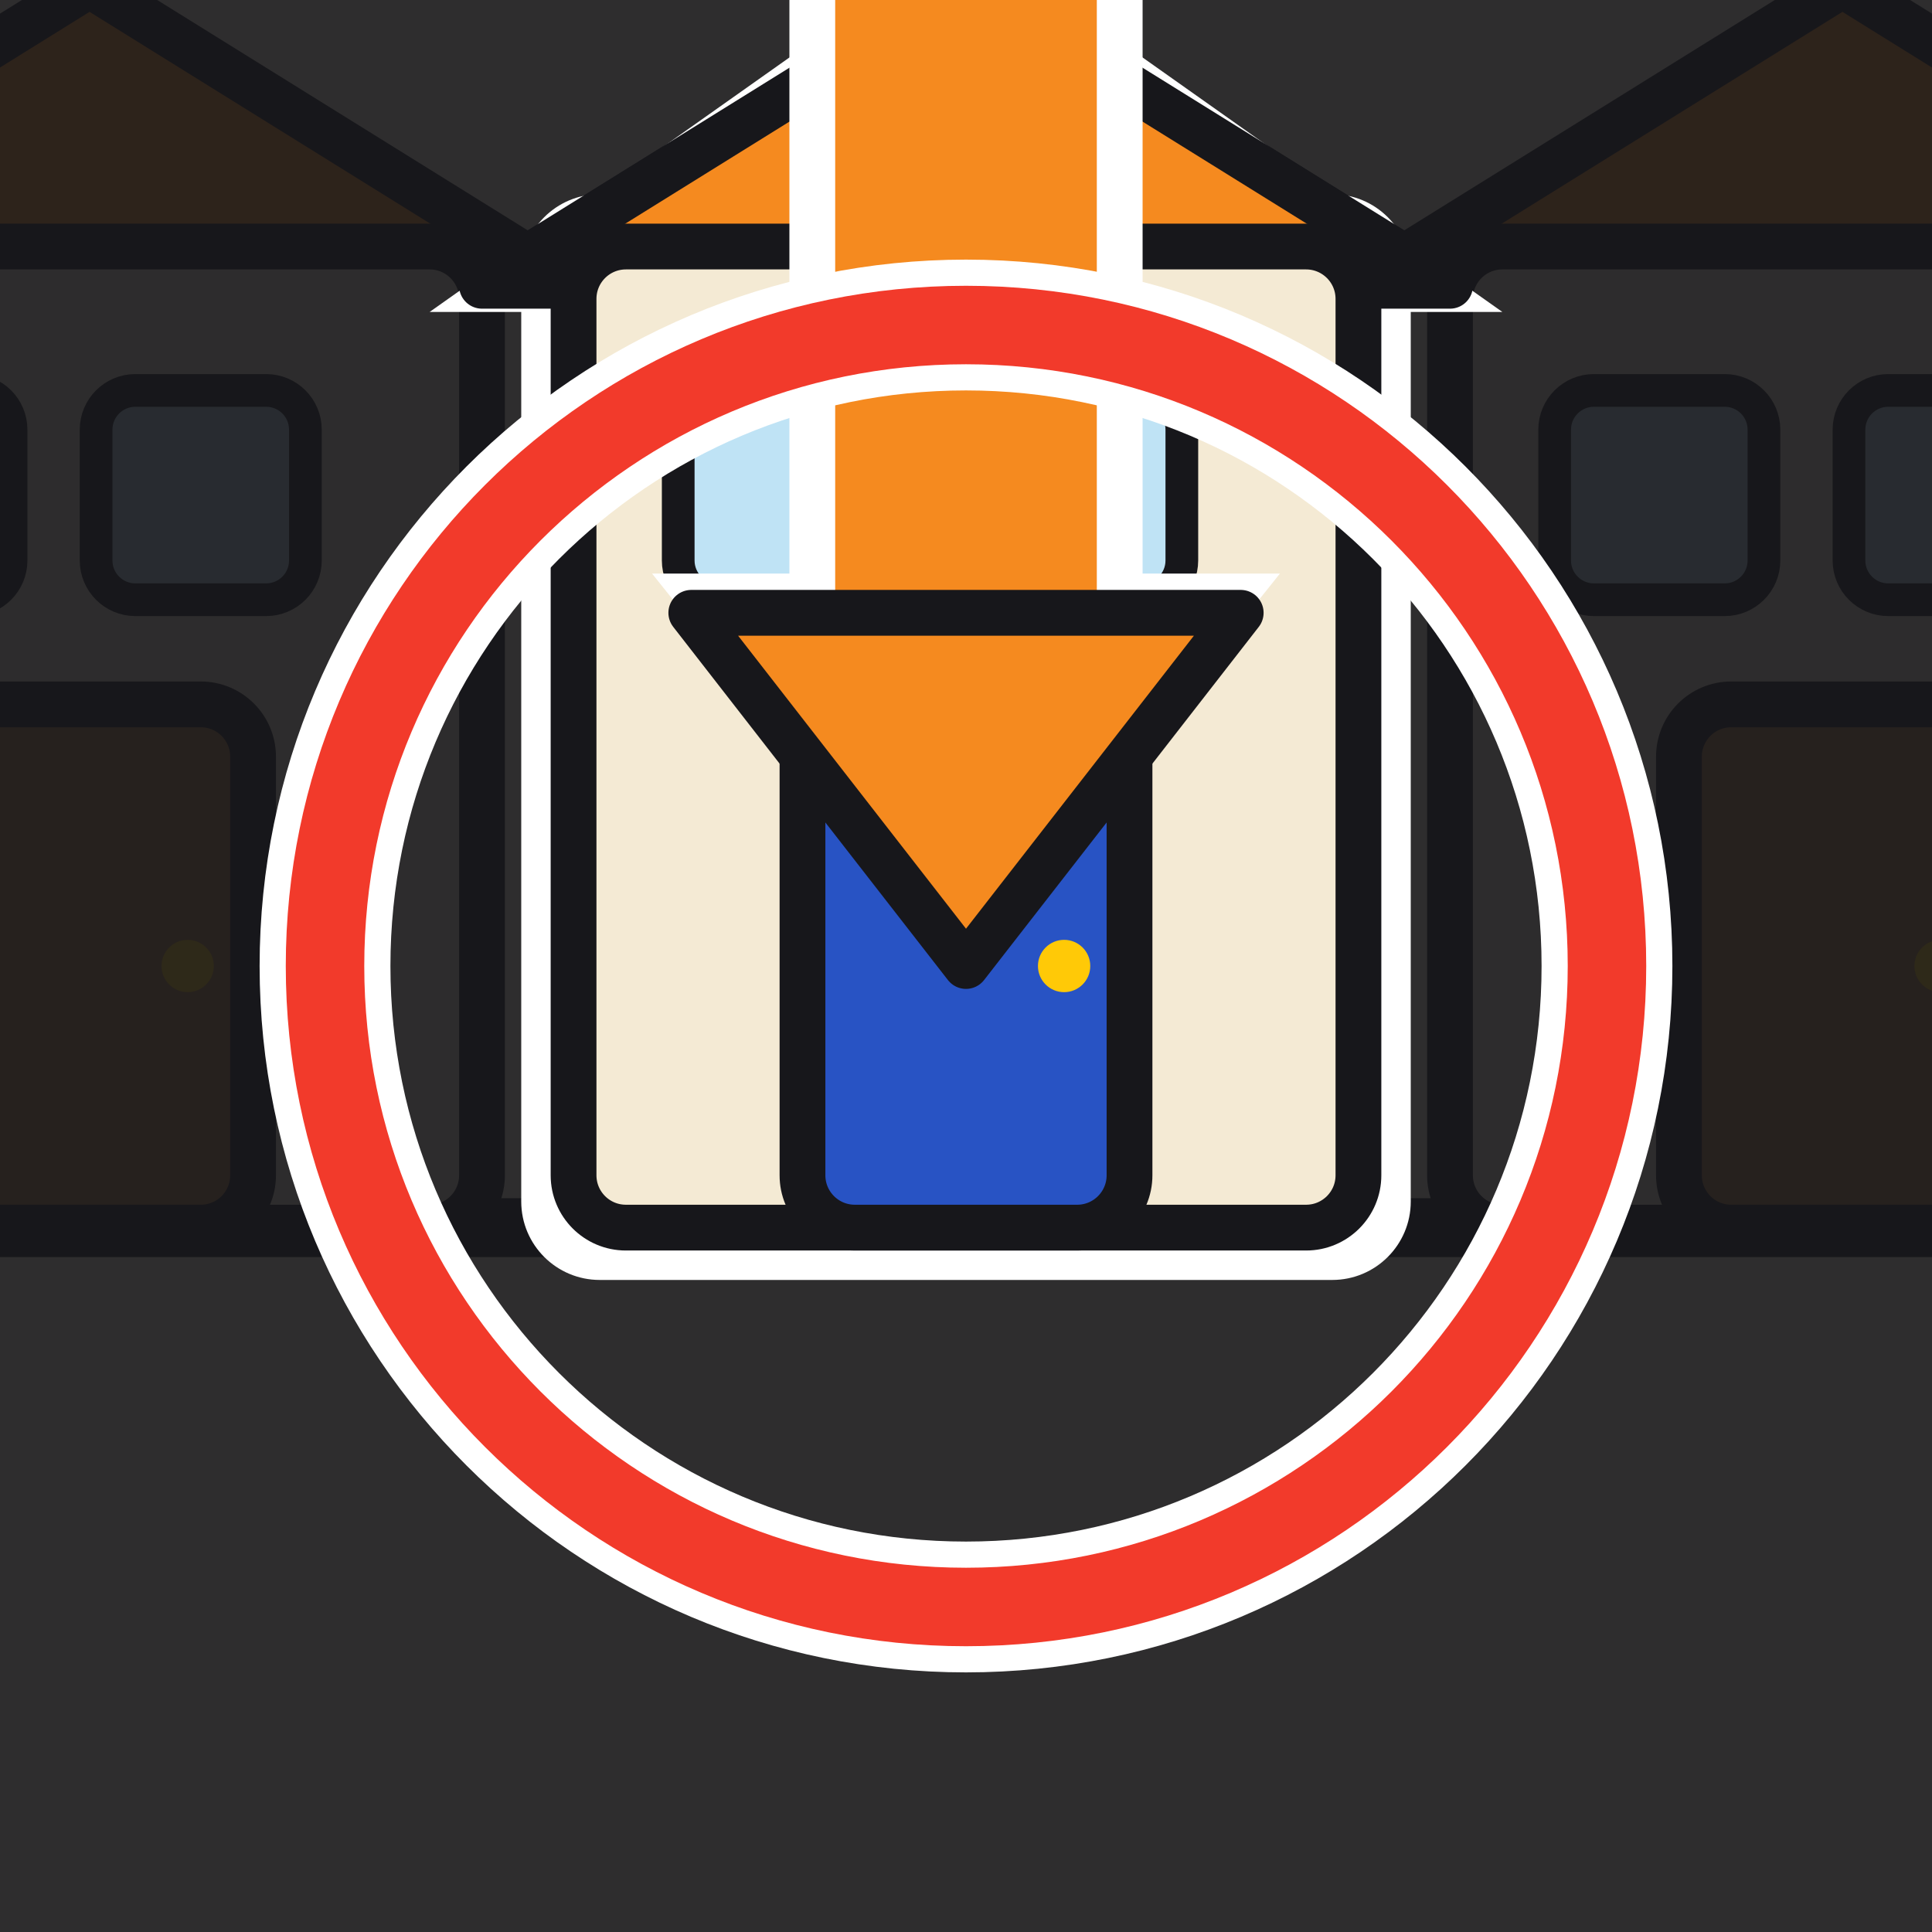
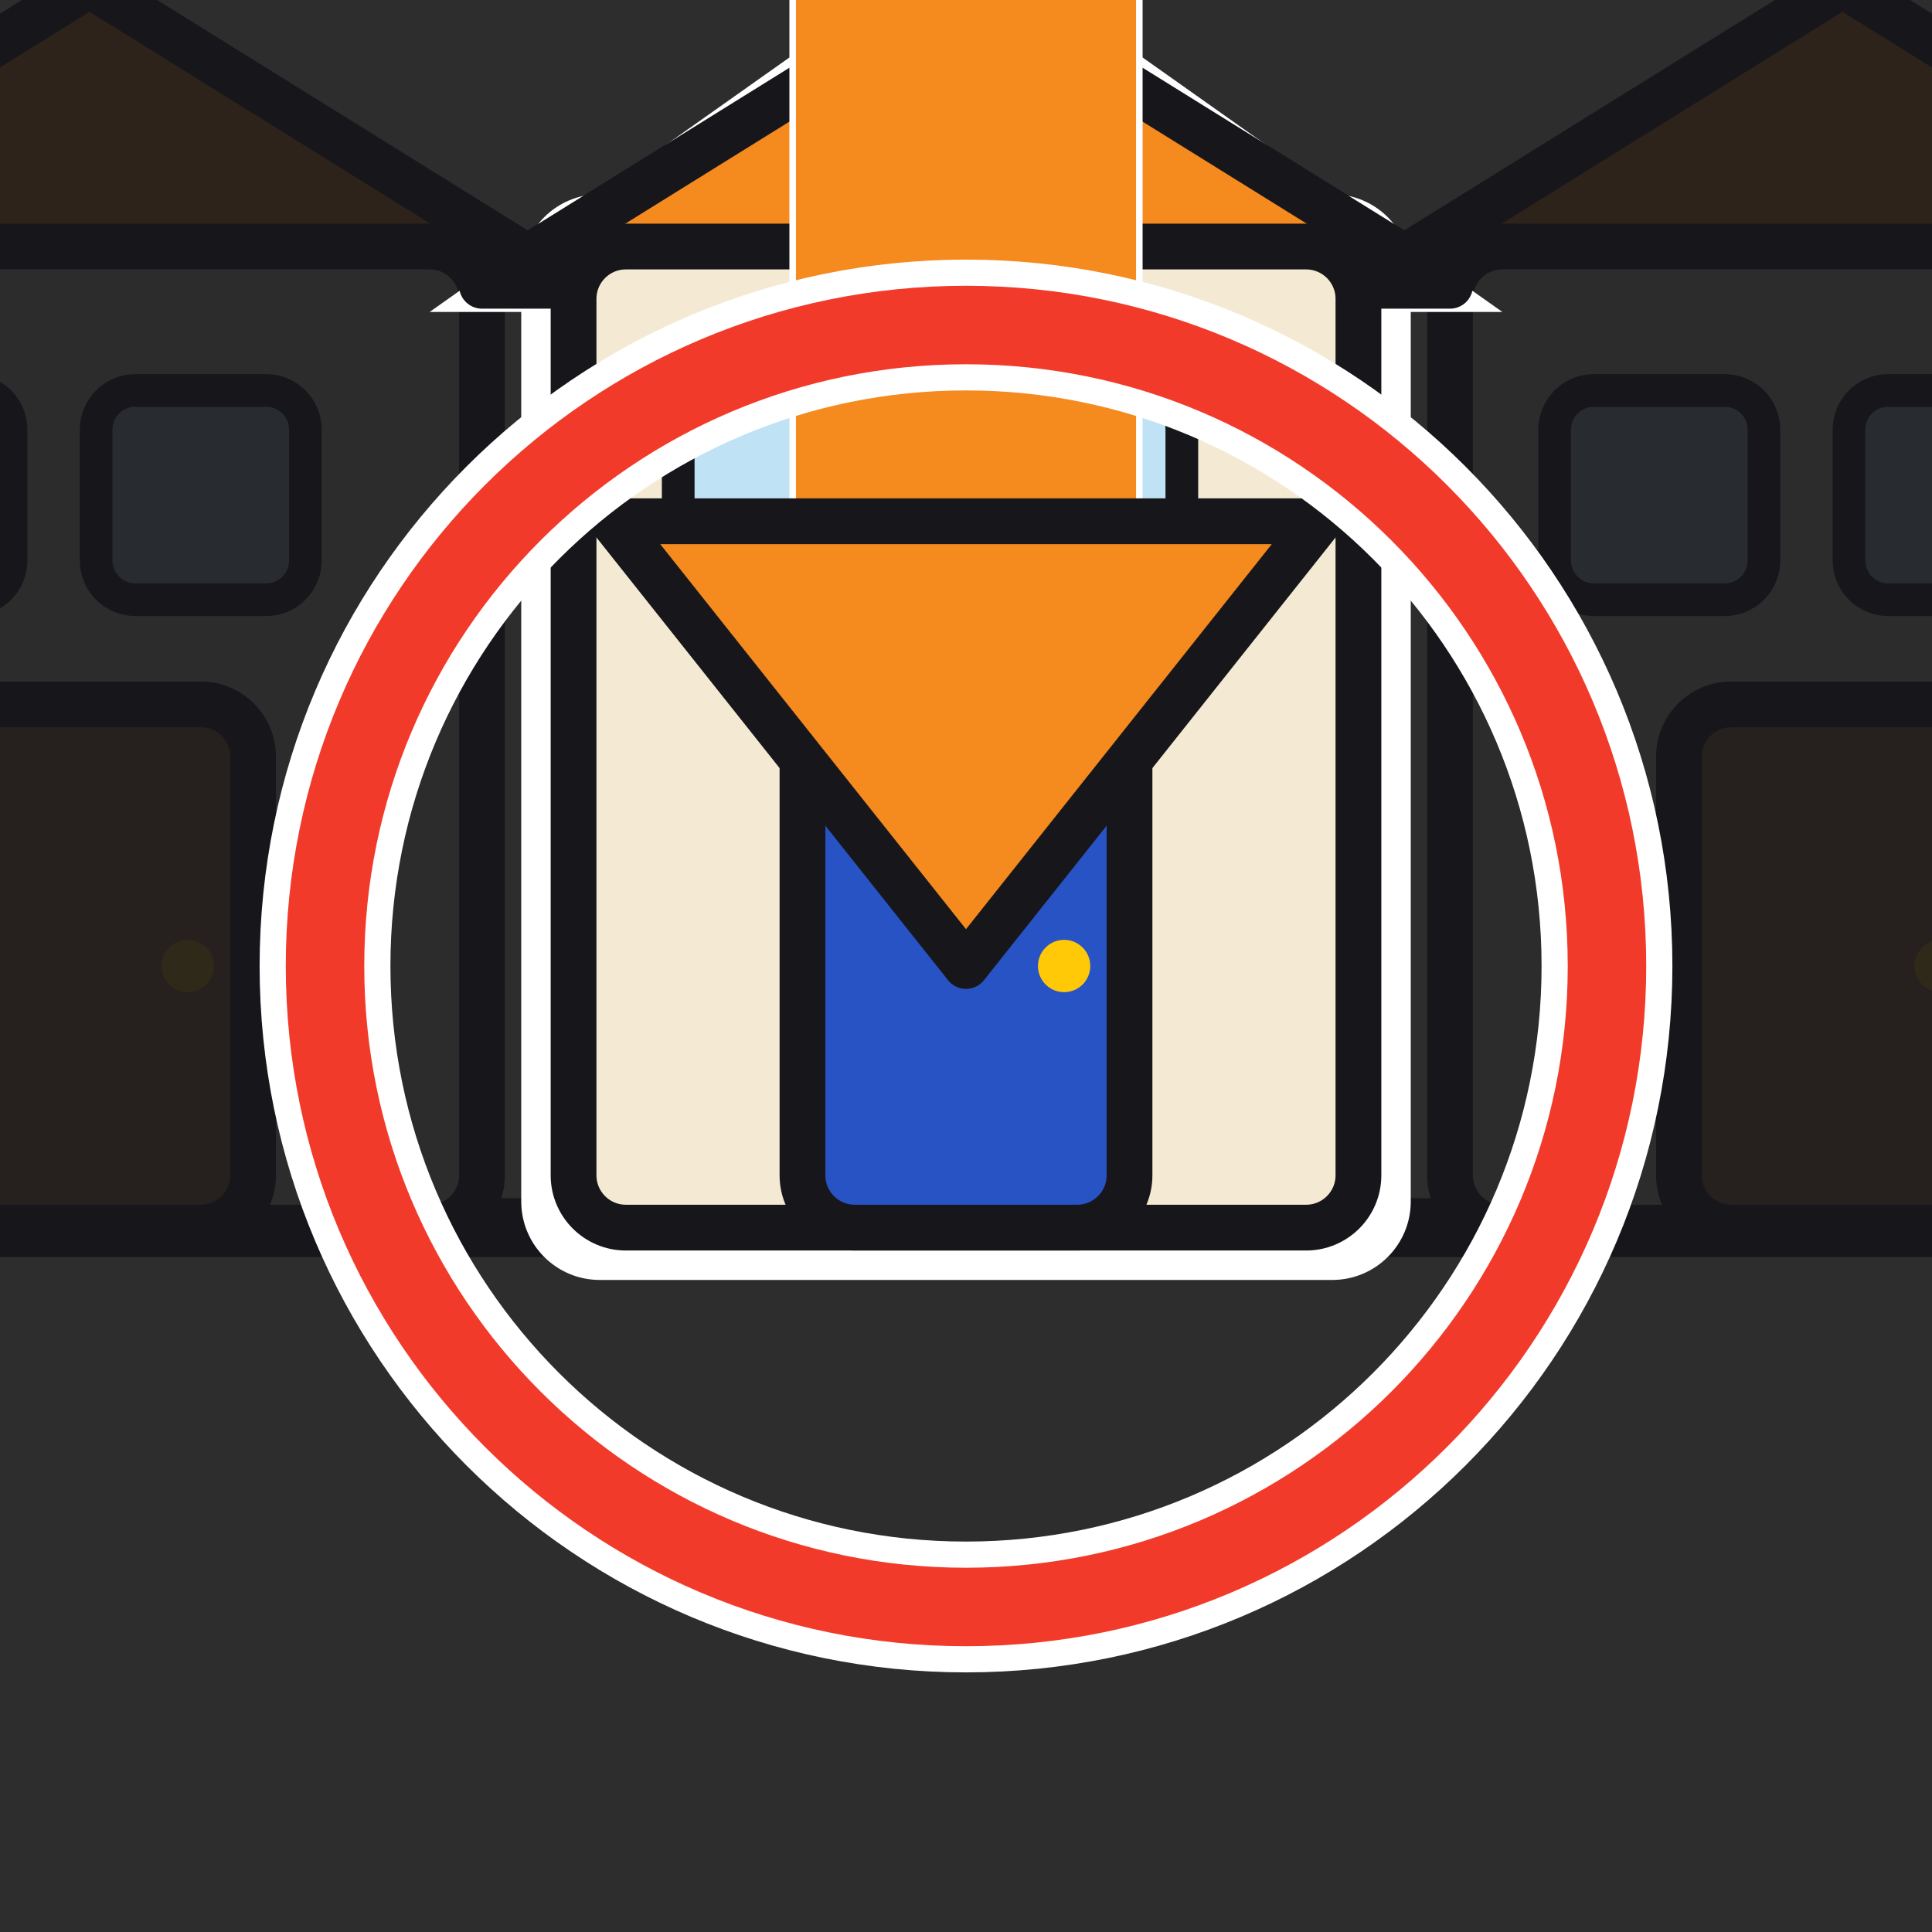
<svg xmlns="http://www.w3.org/2000/svg" viewBox="0 0 768 768" width="768" height="768">
  <rect width="768" height="768" fill="#FAF1E0" />
  <g id="agentAction">
    <g transform="translate(384,384) scale(2.6) translate(-560.0,-620.0)">
      <rect x="-307" y="-307" width="1382" height="1382" fill="#FAF1E0" />
      <path d="M-307.2,660.0 L1075.2,660.0" stroke="#17171B" stroke-width="9" stroke-linecap="butt" fill="none" />
      <path d="M195.0,360.0 L195.0,650.0" stroke="#9AA0AC" stroke-width="16" stroke-linecap="round" fill="none" />
      <path d="M195,360 L195,650" stroke="#17171B" stroke-width="16" fill="none" opacity="0.2" />
      <rect x="85.0" y="240.0" width="220.0" height="120.0" rx="16" fill="#F4EAD4" stroke="#17171B" stroke-width="7" />
      <g opacity="1.0" transform="translate(195.0,304.0) scale(1.0) translate(-195.0,-304.0)">
        <g transform="translate(195.0,304.0) scale(1.1)">
+           <rect x="-56" y="-92" width="112" height="150" rx="20" fill="#FFFFFF" stroke="#8B5CF6" stroke-width="9" />
          <path d="M-26,-34 Q-26,-62 0,-62 Q28,-62 28,-36 Q28,-16 6,-10 L4,6" fill="none" stroke="#8B5CF6" stroke-width="16" stroke-linecap="round" />
          <circle cx="4" cy="30" r="9" fill="#8B5CF6" />
        </g>
      </g>
      <g opacity="1.0">
-         <path d="M100.0,245.0 L25.0,86.2" fill="none" stroke="#8B5CF6" stroke-width="12" stroke-linecap="round" stroke-dasharray="24 16" />
+         <path d="M100.0,245.0 L25.0,86.2" fill="none" stroke="#8B5CF6" stroke-width="19" stroke-linecap="round" stroke-dasharray="24 16" />
        <polygon points="15.0,65.0 39.0,82.4 13.2,94.6" fill="#8B5CF6" />
      </g>
      <g opacity="1.0">
-         <path d="M290.0,245.0 L344.9,212.0" fill="none" stroke="#8B5CF6" stroke-width="12" stroke-linecap="round" stroke-dasharray="24 16" />
+         <path d="M290.0,245.0 L344.9,212.0" fill="none" stroke="#8B5CF6" stroke-width="19" stroke-linecap="round" stroke-dasharray="24 16" />
        <polygon points="365.0,200.0 350.1,225.6 335.3,201.1" fill="#8B5CF6" />
      </g>
      <g opacity="1.0">
-         <path d="M100.0,355.0 L42.2,532.7" fill="none" stroke="#8B5CF6" stroke-width="12" stroke-linecap="round" stroke-dasharray="24 16" />
+         <path d="M100.0,355.0 L42.2,532.7" fill="none" stroke="#8B5CF6" stroke-width="19" stroke-linecap="round" stroke-dasharray="24 16" />
        <polygon points="35.0,555.0 29.4,525.9 56.6,534.7" fill="#8B5CF6" />
      </g>
      <g opacity="1.0">
-         <path d="M290.0,355.0 L343.0,522.7" fill="none" stroke="#8B5CF6" stroke-width="12" stroke-linecap="round" stroke-dasharray="24 16" />
+         <path d="M290.0,355.0 L343.0,522.7" fill="none" stroke="#8B5CF6" stroke-width="19" stroke-linecap="round" stroke-dasharray="24 16" />
        <polygon points="350.0,545.0 328.5,524.5 355.8,515.9" fill="#8B5CF6" />
      </g>
      <path d="M560.0,360.0 L560.0,410.0" stroke="#9AA0AC" stroke-width="16" stroke-linecap="round" fill="none" />
      <path d="M560,360 L560,410" stroke="#17171B" stroke-width="16" fill="none" opacity="0.2" />
      <rect x="400.0" y="240.0" width="320.0" height="120.0" rx="16" fill="#F4EAD4" stroke="#17171B" stroke-width="7" />
      <polygon points="426.0,470.0 352.0,516.0 500.0,516.0" fill="#F58A1F" stroke="#17171B" stroke-width="7" stroke-linejoin="round" />
      <rect x="366.0" y="510.0" width="120.0" height="150.0" rx="8" fill="#F4EAD4" stroke="#17171B" stroke-width="7" />
      <rect x="382.0" y="532.0" width="32.0" height="32.0" rx="6" fill="#BFE3F5" stroke="#17171B" stroke-width="5" />
      <rect x="427.0" y="532.0" width="32.0" height="32.0" rx="6" fill="#BFE3F5" stroke="#17171B" stroke-width="5" />
      <rect x="401.0" y="580.0" width="50.0" height="80.0" rx="8" fill="#B0763A" stroke="#17171B" stroke-width="7" />
      <circle cx="441.0" cy="620.0" r="4" fill="#FFC907" stroke="#17171B" stroke-width="0" />
      <polygon points="694.0,470.0 620.0,516.0 768.0,516.0" fill="#F58A1F" stroke="#17171B" stroke-width="7" stroke-linejoin="round" />
      <rect x="634.0" y="510.0" width="120.0" height="150.0" rx="8" fill="#F4EAD4" stroke="#17171B" stroke-width="7" />
      <rect x="650.0" y="532.0" width="32.0" height="32.0" rx="6" fill="#BFE3F5" stroke="#17171B" stroke-width="5" />
      <rect x="695.0" y="532.0" width="32.0" height="32.0" rx="6" fill="#BFE3F5" stroke="#17171B" stroke-width="5" />
      <rect x="669.0" y="580.0" width="50.0" height="80.0" rx="8" fill="#B0763A" stroke="#17171B" stroke-width="7" />
      <circle cx="709.0" cy="620.0" r="4" fill="#FFC907" stroke="#17171B" stroke-width="0" />
      <polygon points="560.0,470.0 486.0,516.0 634.0,516.0" fill="#F58A1F" stroke="#17171B" stroke-width="7" stroke-linejoin="round" />
      <rect x="500.0" y="510.0" width="120.0" height="150.0" rx="8" fill="#F4EAD4" stroke="#17171B" stroke-width="7" />
      <rect x="516.0" y="532.0" width="32.0" height="32.0" rx="6" fill="#BFE3F5" stroke="#17171B" stroke-width="5" />
      <rect x="561.0" y="532.0" width="32.0" height="32.0" rx="6" fill="#BFE3F5" stroke="#17171B" stroke-width="5" />
      <rect x="535.0" y="580.0" width="50.0" height="80.0" rx="8" fill="#2853C4" stroke="#17171B" stroke-width="7" />
      <circle cx="575.0" cy="620.0" r="4" fill="#FFC907" stroke="#17171B" stroke-width="0" />
      <g opacity="1.0">
-         <path d="M560.0,140.0 L560.0,566.0" stroke="#F58A1F" stroke-width="40.0" stroke-linecap="butt" fill="none" />
-         <polygon points="560.0,620.0 518.0,566.0 602.0,566.0" fill="#F58A1F" stroke="#17171B" stroke-width="7" stroke-linejoin="round" />
+         <path d="M560.0,-260.0 L560.0,566.0" stroke="#F58A1F" stroke-width="52.0" stroke-linecap="butt" fill="none" />
+         <polygon points="560.0,620.0 506.0,552.0 614.0,552.0" fill="#F58A1F" stroke="#17171B" stroke-width="7" stroke-linejoin="round" />
      </g>
+       <text x="560" y="314" font-family="Noto Sans CJK KR, Noto Sans KR, Pretendard, Apple SD Gothic Neo, Malgun Gothic, sans-serif" font-size="46" font-weight="700" fill="#2853C4" stroke="#FFFFFF" stroke-width="11" paint-order="stroke" text-anchor="middle">바로 여기!</text>
    </g>
  </g>
  <g id="patientImpact">
    <rect x="0" y="0" width="768" height="768" fill="#17171B" opacity="0.9" />
    <g transform="translate(384,384) scale(2.6) translate(-560.0,-620.0)">
      <polygon points="560.0,462.0 478.0,520.0 642.0,520.0" fill="#FFFFFF" />
      <rect x="492.0" y="502.0" width="136.0" height="166.0" rx="12" fill="#FFFFFF" stroke="#17171B" stroke-width="0" />
      <polygon points="560.0,470.0 486.0,516.0 634.0,516.0" fill="#F58A1F" stroke="#17171B" stroke-width="7" stroke-linejoin="round" />
      <rect x="500.0" y="510.0" width="120.0" height="150.0" rx="8" fill="#F4EAD4" stroke="#17171B" stroke-width="7" />
      <rect x="516.0" y="532.0" width="32.0" height="32.0" rx="6" fill="#BFE3F5" stroke="#17171B" stroke-width="5" />
      <rect x="561.0" y="532.0" width="32.0" height="32.0" rx="6" fill="#BFE3F5" stroke="#17171B" stroke-width="5" />
      <rect x="535.0" y="580.0" width="50.0" height="80.0" rx="8" fill="#2853C4" stroke="#17171B" stroke-width="7" />
      <circle cx="575.0" cy="620.0" r="4" fill="#FFC907" stroke="#17171B" stroke-width="0" />
      <path d="M560.0,140.0 L560.0,566.0" stroke="#FFFFFF" stroke-width="54.0" stroke-linecap="butt" fill="none" />
      <polygon points="560.0,620.0 512.0,560.0 608.0,560.0" fill="#FFFFFF" />
-       <path d="M560.0,140.0 L560.0,566.0" stroke="#F58A1F" stroke-width="40.0" stroke-linecap="butt" fill="none" />
-       <polygon points="560.0,620.0 518.0,566.0 602.0,566.0" fill="#F58A1F" stroke="#17171B" stroke-width="7" stroke-linejoin="round" />
+       <path d="M560.0,-260.0 L560.0,566.0" stroke="#F58A1F" stroke-width="52.0" stroke-linecap="butt" fill="none" />
+       <polygon points="560.0,620.0 506.0,552.0 614.0,552.0" fill="#F58A1F" stroke="#17171B" stroke-width="7" stroke-linejoin="round" />
      <g opacity="1.0" transform="translate(560.0,620.0) scale(1.0) translate(-560.0,-620.0)">
        <circle cx="560.0" cy="620.0" r="98" fill="none" stroke="#FFFFFF" stroke-width="20" />
        <circle cx="560.0" cy="620.0" r="98" fill="none" stroke="#F23A2B" stroke-width="12" />
      </g>
    </g>
  </g>
  <g id="resultState" />
</svg>
